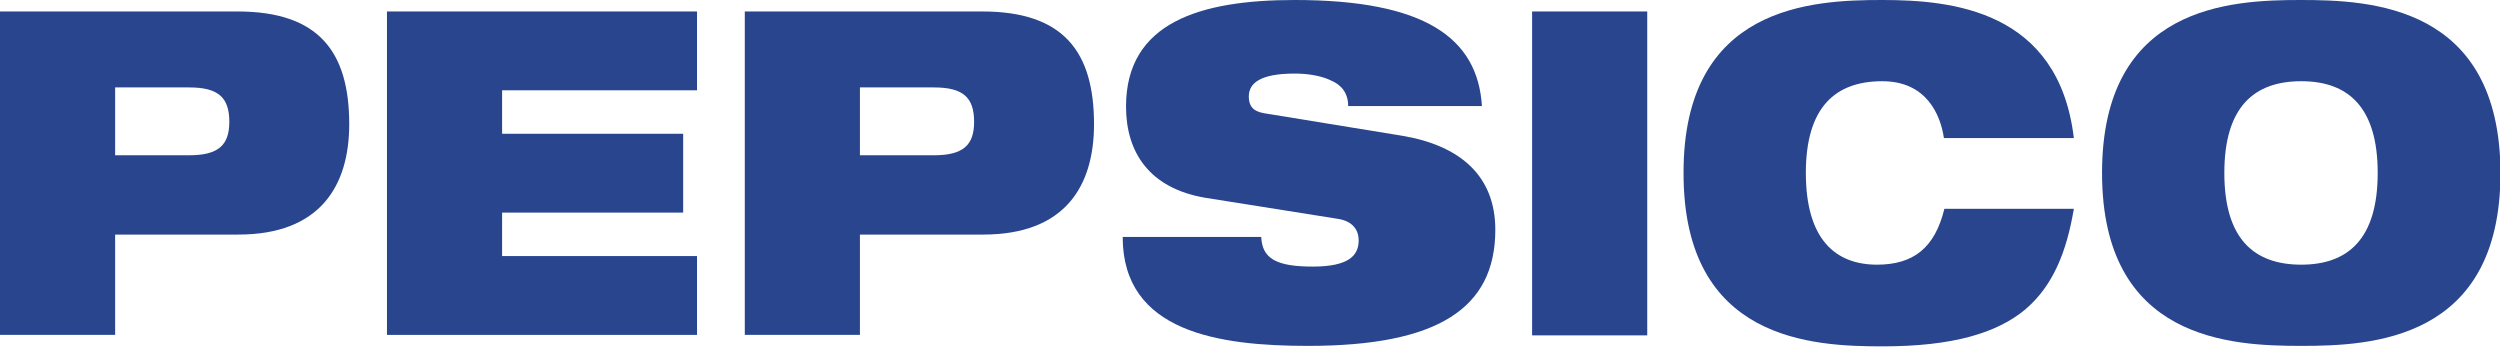
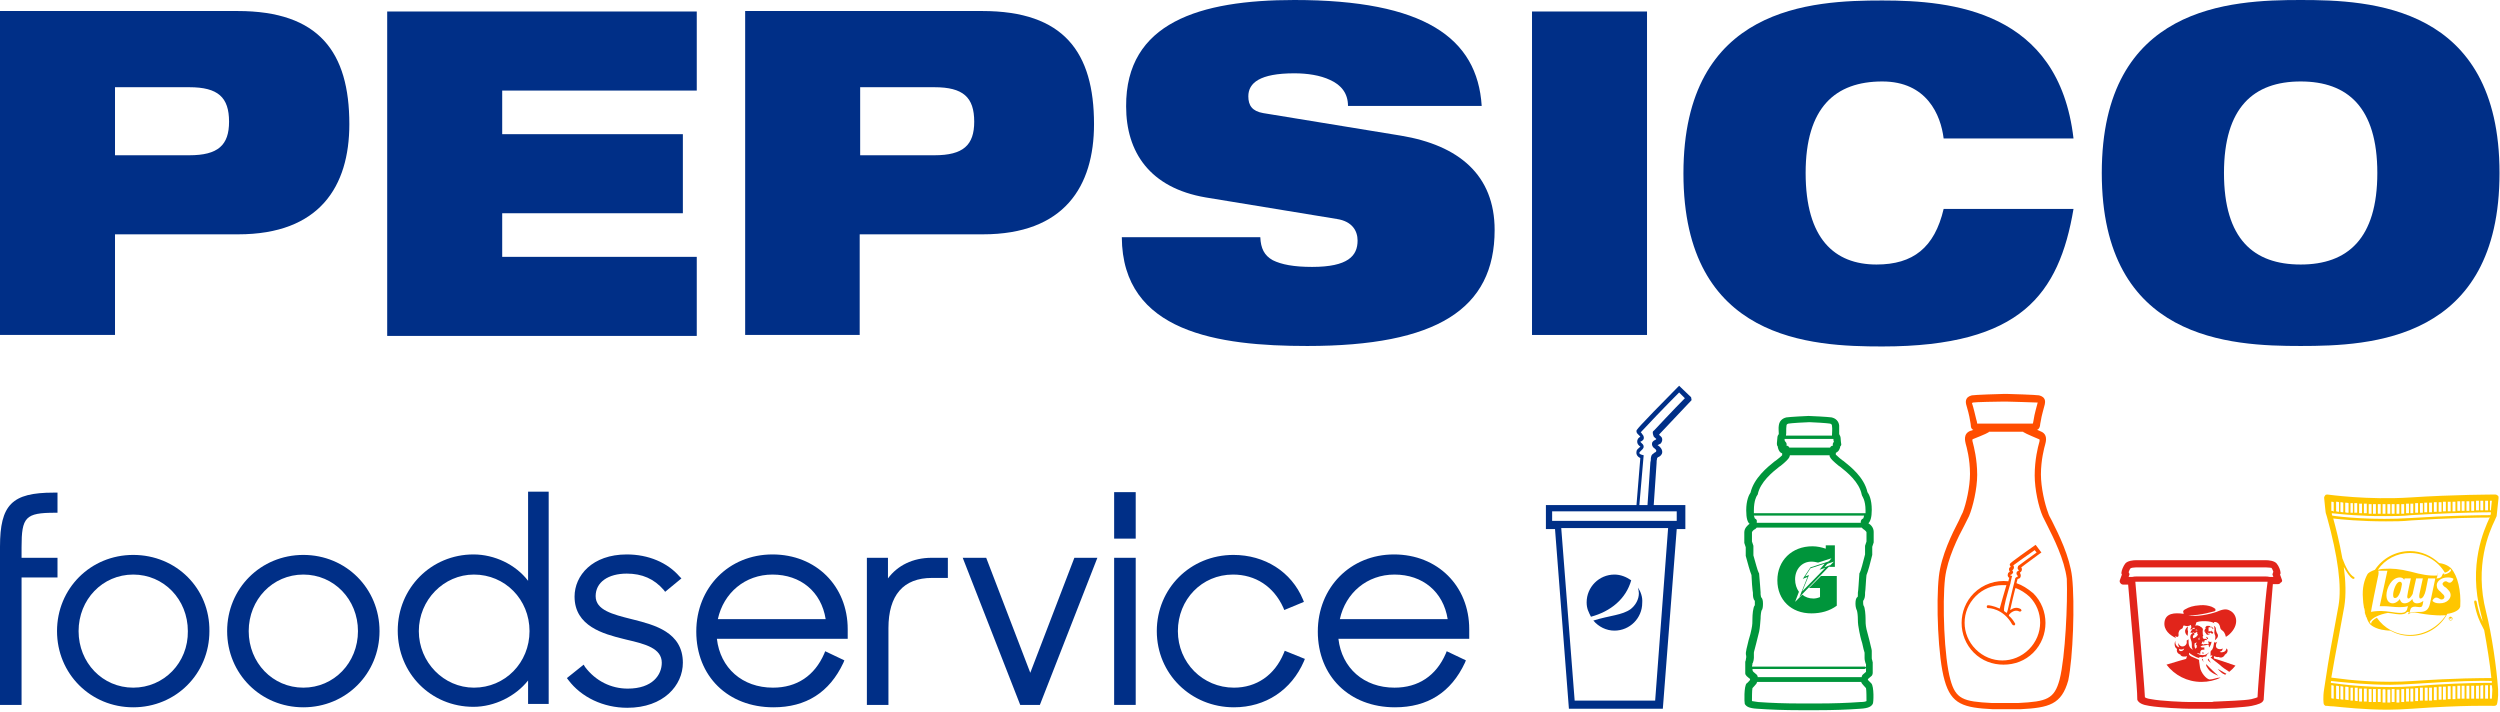
- <svg xmlns="http://www.w3.org/2000/svg" version="1.1" id="Layer_1" x="0px" y="0px" viewBox="0 0 523.3 72.5" style="enable-background:new 0 0 523.3 72.5;" xml:space="preserve">
+ <svg xmlns="http://www.w3.org/2000/svg" version="1.1" id="Layer_1" x="0px" y="0px" viewBox="0 0 521.7 148.4" style="enable-background:new 0 0 521.7 148.4;" xml:space="preserve">
  <style type="text/css">
- 	.st0{fill:#28458E;}
+ 	.st0{fill:#FFC600;}
+ 	.st1{fill:#FF4D00;}
+ 	.st2{fill:#002F87;}
+ 	.st3{fill:#E1251B;}
+ 	.st4{fill:#00953B;}
</style>
-   <path class="st0" d="M0,70.1h24.1V49.1h25.8C66.9,49.1,73.1,39,73.1,26c0-15.1-6.3-23.6-23.4-23.6H0V70.1 M24.1,18.3h15.5  c6.1,0,8.4,2.1,8.4,7.2c0,4.9-2.3,7-8.4,7H24.1V18.3" />
-   <polyline class="st0" points="81,2.4 145.9,2.4 145.9,18.9 105.1,18.9 105.1,28 143,28 143,44.5 105.1,44.5 105.1,53.6 145.9,53.6   145.9,70.1 81,70.1 81,2.4 " />
-   <path class="st0" d="M155.9,70.1H180V49.1h25.8C222.9,49.1,229,39,229,26c0-15.1-6.3-23.6-23.4-23.6h-49.7V70.1 M180,18.3h15.5  c6.1,0,8.4,2.1,8.4,7.2c0,4.9-2.3,7-8.4,7H180V18.3" />
-   <path class="st0" d="M252.3,41.4c-11.8-2-16.6-9.6-16.6-19.1C235.7,4.7,251.2,0,271,0c27.2,0,38.3,7.9,39.2,22.2h-28  c0-2.8-1.5-4.5-3.7-5.4c-2.1-1-4.9-1.4-7.5-1.4c-7.2,0-9.6,2-9.6,4.8c0,1.9,0.8,3.1,3.2,3.5l28.8,4.7c12.1,2,19.6,8.3,19.6,19.7  c0,16.5-12.1,24.3-39.2,24.3c-18.5,0-38.8-2.8-38.8-22.8h29c0.1,2.3,0.9,3.8,2.6,4.8c1.8,1,4.4,1.4,8.2,1.4c7.5,0,9.6-2.3,9.6-5.5  c0-2-1.1-4-4.4-4.5L252.3,41.4" />
-   <rect x="320.7" y="2.4" class="st0" width="24.1" height="67.8" />
-   <path class="st0" d="M434.1,43.7c-1.5,8.9-4.3,16.1-10.2,21.1c-5.9,4.9-15.1,7.7-29.8,7.7c-14.6,0-41.7-1.1-41.7-36.2  C352.3,1.1,379.4,0,394,0c14.5,0,36.9,2.1,40.1,28.9h-27.2c-0.7-4.8-3.6-11.9-12.9-11.9c-9.8,0-16,5.4-16,19.2  c0,13.8,6.1,19.2,14.9,19.2c7.6,0,12.1-3.5,14.1-11.7H434.1" />
-   <path class="st0" d="M440,36.2c0,35.1,27.1,36.2,41.7,36.2c14.6,0,41.7-1.1,41.7-36.2C523.3,1.1,496.2,0,481.6,0  C467,0,440,1.1,440,36.2 M465.6,36.2c0-13.8,6.2-19.2,16.1-19.2c9.8,0,16,5.4,16,19.2c0,13.8-6.2,19.2-16,19.2  C471.8,55.4,465.6,50,465.6,36.2" />
+   <g>
+     <g>
+       <path class="st0" d="M509,117.5c-1.6-1.5-3.7-2.5-6.1-2.5c-3,0-5.7,1.5-7.3,3.9c-0.8,0.3-1.4,0.6-1.6,1c-0.6,1.1-1.1,2.8-0.9,5    c0,0.6,0.1,1.2,0.2,1.8c0,0,0,0,0,0c0,0.1,0,0.2,0.1,0.3c0,0,0,0,0,0c0,0.2,0.1,0.4,0.1,0.6c0,0.1,0,0.1,0,0.2c0,0,0,0.1,0,0.1    c0,0.1,0,0.1,0.1,0.2c0,0,0,0.1,0,0.1c0,0.1,0,0.1,0.1,0.2c0,0,0,0,0,0.1c0,0.1,0,0.2,0.1,0.2c0,0,0,0,0,0    c0.2,0.5,0.3,0.9,0.6,1.3c0,0,0,0,0,0c0,0.1,0.7,1,2.6,1.4c0.6,0.1,1.2,0.2,1.8,0.2c1.3,0.7,2.7,1.1,4.2,1.1    c3.3,0,6.2-1.8,7.7-4.6c1.4-0.2,2.2-0.7,2.5-1.1c0.1-0.2,0.2-0.3,0.2-0.4c0.2-3.3-0.5-6.4-1.9-8    C511.5,118.6,510.7,117.7,509,117.5z M502.9,115.4c3.1,0,5.8,1.6,7.3,4.1c0.8-0.2,1-0.6,1.1-0.8c0.1,0.1,0.1,0.2,0.2,0.3    c-0.1,0.3-0.5,0.7-1.5,0.9c0,0,0,0,0,0l0.1-0.2h-1.4l0,0.1c0,0,0,0.2-0.1,0.3c-1.7,0.1-3.3-0.2-5.5-0.8c-2.4-0.6-4-0.7-5.5-0.6    c-0.5,0-1,0.1-1.4,0.2C497.7,116.7,500.2,115.4,502.9,115.4z M509.8,119.7c0,0-0.2,0.4-0.3,0.6c-0.3,0.4-0.8,0.4-1.1,0.4    c0.2-0.2,0.2-0.3,0.2-0.4c0-0.1,0.2-0.6,0.2-0.6H509.8z M504.4,125.9c-0.6,0-0.9-0.3-1-0.9c-0.3,0.4-0.9,0.9-1.6,0.9    c-0.6,0-0.9-0.4-1-0.9c-0.2,0.3-0.8,0.9-1.5,0.9c-0.7,0-1.3-0.5-1.3-1.7c0-1.5,1.1-3.7,2.8-3.7c0.4,0,0.8,0.2,0.9,0.5l0.1-0.3h1.3    c0,0-0.7,3.1-0.7,3.4c-0.1,0.4-0.1,0.8,0.2,0.8c0.3,0,0.7-0.6,0.9-1c0,0,0-0.1,0-0.1c0.1-0.4,0.7-3.1,0.7-3.1h1.4    c0,0-0.6,2.8-0.7,3.2c-0.1,0.5-0.1,1,0.2,1c0.5,0,0.9-0.8,1.1-1.7c0.1-0.4,0.5-2.5,0.5-2.5h1.5c0,0-1,4.7-1.1,5.2    c-0.3,1.5-1.1,1.8-2.1,1.8c-0.3,0-0.9,0-1.1,0c-0.5,0-0.8,0.1-1.1,0.2c0.1-0.3,0.1-0.4,0.2-0.7c0.1-0.4,0.4-0.6,1-0.6    c0.3,0,0.6,0.1,0.9,0.1c0.5,0,0.6-0.2,0.7-0.7c0-0.1,0.1-0.5,0.1-0.6C505.4,125.6,505,125.9,504.4,125.9z M496.2,120.5    c0.2-0.8,0.2-1.1,0.1-1.4l1.9,0l-1.6,7.4c0.2,0,0.8,0,1,0c0.9,0,1.9,0.2,3.1,0.2c1,0,1.4-0.1,1.8-0.2c-0.1,0.2-0.1,0.4-0.2,0.7    c-0.3,0.7-0.9,0.7-1.6,0.7c-0.8,0-2.6-0.4-3.8-0.4c-0.9,0-1.8,0.1-2.1,0.2C494.7,127.7,496,121.4,496.2,120.5z M502.9,132.5    c-2.9,0-5.4-1.4-6.9-3.6c-0.7,0.4-1.2,0.8-1.2,1.3c-0.1-0.1-0.2-0.3-0.3-0.4c0.5-0.9,2.1-1.6,3.8-1.9c0.3,0,0.5,0.1,0.8,0.1    c0.6,0.1,1.2,0.2,1.6,0.2c0.6,0,1.2,0,1.6-0.5c0.1,0,0.3,0,0.4,0c0,0,0,0,0,0l-0.2,0.5l0.4-0.2c0.3-0.2,0.6-0.2,1-0.2c0,0,0,0,0,0    c0.4,0.1,0.8,0.1,1.1,0.2c1.1,0.2,3.2,0.5,4.9,0.4c0.2,0,0.4,0,0.5,0C508.8,130.8,506,132.5,502.9,132.5z M511.2,121.6    c-0.4,0-0.5-0.3-0.8-0.3c-0.4,0-0.6,0.3-0.7,0.5c0,0.4,0.6,0.8,0.7,0.8c0.5,0.5,1,0.9,1,1.6c0,0.7-0.7,1.7-2.3,1.7    c-0.8,0-1.2-0.2-1.5-0.5c0.1-0.3,0.4-0.7,0.8-0.7c0.5,0,0.7,0.4,1.1,0.4c0.4,0,0.6-0.3,0.6-0.5c0-0.5-0.4-0.6-0.8-1.1    c-0.5-0.4-0.8-0.7-0.8-1.4c0-0.7,0.8-1.6,2.3-1.6c0.5,0,1,0.1,1.2,0.3C511.9,121.1,511.6,121.6,511.2,121.6z" />
+       <path class="st0" d="M500.8,121.4c-0.8,0-1.4,1.9-1.4,2.7c0,0.5,0.1,0.7,0.4,0.7c0.7,0,1.2-1.3,1.4-2.7    C501.3,121.9,501.2,121.4,500.8,121.4z" />
+       <g>
+         <path class="st0" d="M511.4,128.7c0.2,0,0.4,0.2,0.4,0.4c0,0.2-0.2,0.4-0.4,0.4s-0.4-0.2-0.4-0.4     C511,128.8,511.2,128.7,511.4,128.7z M511.4,129.4c0.2,0,0.3-0.1,0.3-0.3c0-0.2-0.1-0.3-0.3-0.3s-0.3,0.1-0.3,0.3     C511.1,129.3,511.2,129.4,511.4,129.4z M511.2,128.8h0.2c0.1,0,0.2,0,0.2,0.1c0,0.1-0.1,0.1-0.1,0.1l0.1,0.2h-0.1l-0.1-0.2h-0.1     v0.2h-0.1V128.8z M511.4,129.1C511.5,129.1,511.5,129,511.4,129.1c0.1-0.1,0-0.1,0-0.1h-0.1L511.4,129.1L511.4,129.1z" />
+       </g>
+     </g>
+     <path class="st0" d="M521.3,143.8c-0.3-4.3-1.3-11.4-2.5-16.1c-2.5-9.7,0.7-16.8,1.8-19.1c0.2-0.5,0.3-0.7,0.4-0.9   c0.1-0.8,0.4-3.8,0.4-3.8c0-0.2,0-0.4-0.2-0.5c-0.1-0.1-0.3-0.2-0.5-0.2c-0.1,0-8.5,0-17.6,0.6c-9,0.6-17.3-0.6-17.4-0.6   c-0.2,0-0.4,0-0.5,0.2c-0.1,0.1-0.2,0.3-0.2,0.5c0.1,1.3,0.3,2.7,0.3,2.9c0,0.1,0,0.2,0.3,1.1c2.3,8.3,3.1,14.5,2.4,18.5   c-0.3,1.7-0.7,3.8-1.1,6c-0.8,4.2-1.5,8.6-1.9,11.4c-0.3,1.8-0.1,3-0.1,3c0,0.2,0.2,0.4,0.4,0.5c0.1,0,0.2,0,0.3,0   c0.2,0,0.6,0.1,1.3,0.1c2.1,0.2,6.4,0.7,11.4,0.7c1.6,0,3.3-0.1,5-0.2c10.9-0.8,17.1-0.6,17.2-0.6c0.3,0,0.6-0.2,0.6-0.5   C521.1,146.8,521.4,145.7,521.3,143.8z M519.6,104.5c0.1,0,0.3,0,0.4,0c-0.1,0.6-0.1,1.3-0.2,2c-0.1,0-0.2,0-0.2,0V104.5z    M518.6,104.5c0.2,0,0.4,0,0.6,0v2c-0.2,0-0.4,0-0.6,0V104.5z M517.6,104.5c0.2,0,0.4,0,0.6,0v2c-0.2,0-0.4,0-0.6,0V104.5z    M516.7,104.5c0.2,0,0.4,0,0.6,0v2c-0.2,0-0.4,0-0.6,0V104.5z M515.7,104.6c0.2,0,0.4,0,0.6,0v2c-0.2,0-0.4,0-0.6,0V104.6z    M514.7,104.6c0.2,0,0.4,0,0.6,0v2c-0.2,0-0.4,0-0.6,0V104.6z M513.7,104.6c0.2,0,0.4,0,0.6,0v2c-0.2,0-0.4,0-0.6,0V104.6z    M512.8,104.6c0.2,0,0.4,0,0.6,0v2c-0.2,0-0.4,0-0.6,0V104.6z M511.8,104.7c0.2,0,0.4,0,0.6,0v2c-0.2,0-0.4,0-0.6,0V104.7z    M510.8,104.7c0.2,0,0.4,0,0.6,0v2c-0.2,0-0.4,0-0.6,0V104.7z M509.8,104.7c0.2,0,0.4,0,0.6,0v2c-0.2,0-0.4,0-0.6,0V104.7z    M508.9,104.8c0.2,0,0.4,0,0.6,0v2c-0.2,0-0.4,0-0.6,0V104.8z M507.9,104.8c0.2,0,0.4,0,0.6,0v2c-0.2,0-0.4,0-0.6,0V104.8z    M506.9,104.9c0.2,0,0.4,0,0.6,0v2c-0.2,0-0.4,0-0.6,0V104.9z M505.9,104.9c0.2,0,0.4,0,0.6,0v2c-0.2,0-0.4,0-0.6,0V104.9z    M505,105c0.2,0,0.4,0,0.6,0v2c-0.2,0-0.4,0-0.6,0V105z M504,105c0.2,0,0.4,0,0.6,0v2c-0.2,0-0.4,0-0.6,0V105z M503,105.1   c0,0,0.1,0,0.1,0c0.2,0,0.3,0,0.5,0v2c-0.2,0-0.4,0-0.5,0c0,0,0,0-0.1,0V105.1z M502.1,105.1c0.2,0,0.4,0,0.6,0v2   c-0.2,0-0.4,0-0.6,0V105.1z M501.1,105.2c0.2,0,0.4,0,0.6,0v2c-0.2,0-0.4,0-0.6,0V105.2z M500.1,105.2c0.2,0,0.4,0,0.6,0v2   c-0.2,0-0.4,0-0.6,0V105.2z M499.1,105.2c0.2,0,0.4,0,0.6,0v2c-0.2,0-0.4,0-0.6,0V105.2z M498.2,105.2c0.2,0,0.4,0,0.6,0v2   c-0.2,0-0.4,0-0.6,0V105.2z M497.2,105.2c0.2,0,0.4,0,0.6,0v2c-0.2,0-0.4,0-0.6,0V105.2z M496.2,105.2c0.2,0,0.4,0,0.6,0v2   c-0.2,0-0.4,0-0.6,0V105.2z M495.2,105.2c0.2,0,0.4,0,0.6,0v2c-0.2,0-0.4,0-0.6,0V105.2z M494.3,105.2c0.2,0,0.4,0,0.6,0v2   c-0.2,0-0.4,0-0.6,0V105.2z M493.3,105.1c0.2,0,0.4,0,0.6,0v2c-0.2,0-0.4,0-0.6,0V105.1z M492.3,105.1c0.2,0,0.4,0,0.6,0v2   c-0.2,0-0.4,0-0.6,0V105.1z M491.3,105c0.2,0,0.4,0,0.6,0v2c-0.2,0-0.4,0-0.6,0V105z M490.5,105c0.2,0,0.3,0,0.5,0v2   c-0.2,0-0.3,0-0.5,0V105z M489.4,104.9c0.2,0,0.5,0,0.7,0.1v2c-0.3,0-0.5,0-0.7-0.1V104.9z M488.4,104.8c0.2,0,0.4,0,0.6,0.1v2   c-0.2,0-0.4,0-0.6-0.1V104.8z M487.5,104.7c0.2,0,0.4,0,0.6,0.1v2c-0.2,0-0.4,0-0.6-0.1V104.7z M486.5,106.6v-1.9   c0.2,0,0.3,0,0.5,0.1v2C486.9,106.6,486.7,106.6,486.5,106.6C486.5,106.6,486.5,106.6,486.5,106.6z M486.7,107.6   c-0.1-0.2-0.1-0.4-0.1-0.5c1.2,0.1,3.5,0.4,6.6,0.5c0,0,0,0,0,0c0,0,0,0,0,0c1.4,0.1,3,0.1,4.7,0.1c1.7,0,3.5,0,5.3-0.2   c1.2-0.1,2.4-0.1,3.6-0.2c0,0,0,0,0,0c0,0,0,0,0,0c6.1-0.3,11.2-0.4,13-0.4c0,0.2,0,0.4-0.1,0.6c-2.2,0-9.1,0.1-16.6,0.6   C495.4,108.6,488.6,107.9,486.7,107.6C486.7,107.6,486.7,107.6,486.7,107.6z M488.1,132.6c0.4-2.2,0.8-4.3,1.1-6   c0.4-2.4,0.3-5.4-0.1-8.3c0.6,1.1,1.2,2.1,1.9,2.5c0,0,0.1,0,0.1,0c0.1,0,0.2,0,0.2-0.1c0.1-0.1,0-0.3-0.1-0.3   c-0.9-0.5-1.7-2-2.4-3.9c-0.6-3.4-1.4-6.5-1.9-8.3c1.6,0.2,5.8,0.6,11,0.6c1.7,0,3.4,0,5.3-0.2c7.3-0.5,14-0.6,16.4-0.6   c0,0.1,0,0.1-0.1,0.1c-1.1,2.4-4.5,9.8-1.8,19.9c0.1,0.5,0.3,1.1,0.4,1.7c-0.5-1-0.9-2.2-1.3-4.2c0-0.1-0.2-0.2-0.3-0.2   c-0.1,0-0.2,0.2-0.2,0.3c0.5,2.8,1.2,4.2,1.8,5.3c0.1,0.2,0.2,0.4,0.3,0.6c0.6,3.3,1.2,7,1.5,10c-1.9,0-7.4,0-16.2,0.6   c-7,0.5-13.6-0.2-16.4-0.6c-0.3,0-0.6-0.1-0.8-0.1C486.9,139,487.5,135.8,488.1,132.6z M487.1,145.8c-0.2,0-0.4,0-0.6-0.1   c0,0,0,0,0,0v-2.7c0.2,0,0.3,0,0.5,0.1V145.8z M488.1,145.9c-0.2,0-0.4,0-0.6-0.1c0,0,0,0,0,0v-2.7c0.2,0,0.4,0,0.6,0.1V145.9z    M489,146c-0.2,0-0.4,0-0.6-0.1v-2.7c0.2,0,0.4,0,0.6,0.1V146z M490.1,146.1c-0.3,0-0.5-0.1-0.7-0.1v-2.7c0.2,0,0.5,0,0.7,0.1   V146.1z M491,146.2c-0.2,0-0.3,0-0.5,0v-2.7c0.2,0,0.3,0,0.5,0V146.2z M492,146.3c-0.2,0-0.4,0-0.6-0.1v-2.7c0.2,0,0.4,0,0.6,0   V146.3z M492.9,146.4c-0.2,0-0.4,0-0.6,0v-2.7c0.2,0,0.4,0,0.6,0V146.4z M493.9,146.4c-0.2,0-0.4,0-0.6,0v-2.7c0.2,0,0.4,0,0.6,0   V146.4z M494.9,146.5c-0.2,0-0.4,0-0.6,0v-2.7c0.2,0,0.4,0,0.6,0V146.5z M495.8,146.5c-0.2,0-0.4,0-0.6,0v-2.7c0.2,0,0.4,0,0.6,0   V146.5z M496.8,146.5c-0.2,0-0.4,0-0.6,0v-2.7c0.2,0,0.4,0,0.6,0V146.5z M497.8,143.9v2.7c-0.2,0-0.4,0-0.6,0v-2.7   C497.4,143.8,497.6,143.8,497.8,143.9L497.8,143.9z M498.8,146.6c-0.2,0-0.4,0-0.6,0v-2.7v0c0.2,0,0.3,0,0.5,0c0,0,0.1,0,0.1,0   V146.6z M499.7,146.5c-0.2,0-0.4,0-0.6,0v-2.7c0.2,0,0.4,0,0.6,0V146.5z M500.7,143.9v2.7c-0.2,0-0.4,0-0.6,0v-2.7   c0.2,0,0.4,0,0.6,0V143.9z M501.1,143.9v-0.1c0.2,0,0.4,0,0.6,0v0v2.7c-0.2,0-0.4,0-0.6,0V143.9z M502.7,146.4c-0.2,0-0.4,0-0.6,0   v-2.7v0c0.2,0,0.4,0,0.6,0V146.4z M503.6,146.4c-0.1,0-0.2,0-0.3,0c-0.1,0-0.2,0-0.3,0v-2.7c0.2,0,0.4,0,0.6,0V146.4z M487.2,142.6   c-0.3,0-0.6-0.1-0.8-0.1c0-0.1,0-0.3,0.1-0.4c0.2,0,0.5,0.1,0.8,0.1c2.1,0.2,6.5,0.7,11.5,0.7c1.6,0,3.3-0.1,5-0.2   c8.8-0.6,14.3-0.7,16.2-0.6c0,0.1,0,0.3,0,0.4c-1.6,0-5.7,0-12.2,0.4c0,0,0,0,0,0c0,0,0,0,0,0c-1.3,0.1-2.6,0.2-4,0.3   C496.7,143.7,490,143,487.2,142.6z M504.6,146.3c-0.2,0-0.4,0-0.6,0v-2.7c0.2,0,0.4,0,0.6,0V146.3z M505.6,146.2   c-0.2,0-0.4,0-0.6,0v-2.7c0.2,0,0.4,0,0.6,0V146.2z M506.6,146.2c-0.2,0-0.4,0-0.6,0v-2.7c0.2,0,0.4,0,0.6,0V146.2z M506.9,143.5   c0.2,0,0.4,0,0.6,0v2.7v0c-0.2,0-0.4,0-0.6,0V143.5z M508.5,146.1c-0.2,0-0.4,0-0.6,0v0v-2.7c0.2,0,0.4,0,0.6,0V146.1z M509.5,146   c-0.2,0-0.4,0-0.6,0v-2.7c0.2,0,0.4,0,0.6,0V146z M510.4,146c-0.2,0-0.4,0-0.6,0v-2.7c0.2,0,0.4,0,0.6,0V146z M511.4,145.9   c-0.2,0-0.4,0-0.6,0v-2.7c0.2,0,0.4,0,0.6,0V145.9z M512.4,145.9c-0.2,0-0.4,0-0.6,0v-2.7c0.2,0,0.4,0,0.6,0V145.9z M513.4,145.8   c-0.2,0-0.4,0-0.6,0v-2.7c0.2,0,0.4,0,0.6,0V145.8z M514.3,145.8c-0.2,0-0.4,0-0.6,0v-2.7c0.2,0,0.4,0,0.6,0V145.8z M515.3,143.1   v2.7c-0.2,0-0.4,0-0.6,0v-2.7C514.9,143.1,515.1,143.1,515.3,143.1C515.3,143.1,515.3,143.1,515.3,143.1z M515.7,143.1   c0.2,0,0.4,0,0.6,0v0v2.7c-0.2,0-0.4,0-0.6,0L515.7,143.1C515.7,143.1,515.7,143.1,515.7,143.1z M516.7,143.1L516.7,143.1   c0.2,0,0.4,0,0.6,0v0v2.7c-0.2,0-0.4,0-0.6,0V143.1z M517.6,143.1L517.6,143.1c0.2-0.1,0.4-0.1,0.6-0.1v0.1v2.7c-0.2,0-0.4,0-0.6,0   V143.1z M518.6,145.8v-2.7V143c0.2,0,0.4,0,0.6,0v0.1v2.7C519,145.8,518.8,145.8,518.6,145.8z M520,145.8c-0.1,0-0.2,0-0.4,0v-2.7   V143c0.2,0,0.3,0,0.4,0c0,0.3,0.1,0.6,0.1,0.9C520.1,144.7,520,145.3,520,145.8z" />
+   </g>
+   <g>
+     <path class="st1" d="M432.4,120.4c-0.5-4.3-2.8-8.9-4.2-11.7c-0.4-0.7-0.7-1.3-0.8-1.7c-0.7-1.8-1.5-5.3-1.5-8c0-3,0.7-5.6,0.9-6.3   c0.4-1.4,0.1-2.3-1-2.7c-0.2-0.1-0.4-0.2-0.7-0.3c0.3-0.1,0.5-0.4,0.6-0.8c0-0.2,0.1-0.7,0.2-1.2c0.1-0.8,0.6-2.5,0.8-3.3   c0.1-0.5,0.1-0.9-0.1-1.2c-0.3-0.5-0.8-0.6-1.1-0.7c-0.5-0.1-6-0.3-6.8-0.3h-0.4c-0.8,0-6.4,0.2-6.8,0.3c-0.3,0.1-0.8,0.2-1.1,0.7   c-0.2,0.3-0.2,0.8-0.1,1.2c0.2,0.6,0.7,2.5,0.8,3.3c0.1,0.6,0.2,1,0.2,1.4c0.1,0.3,0.2,0.5,0.5,0.6c-0.2,0.1-0.5,0.2-0.6,0.2   c-1.6,0.6-1.1,2.2-1,2.7c0.2,0.7,0.9,3.2,0.9,6.3c0,2.7-0.8,6.2-1.5,8c-0.2,0.4-0.5,1-0.8,1.7c-1.4,2.7-3.7,7.3-4.2,11.7   c-0.6,5.4-0.2,16.9,1.2,21.7c1.4,5,4,5.7,10.1,6h3.7l2,0c6-0.3,8.6-1,10-6C432.6,137.3,433,125.8,432.4,120.4z M411.5,84.1   c0,0,0.1,0,0.2-0.1c0.4-0.1,5.3-0.2,6.5-0.2h0.4c1.2,0,6.1,0.2,6.5,0.2c0.1,0,0.2,0,0.1,0.1c-0.1,0.4-0.7,2.5-0.8,3.4   c-0.1,0.4-0.1,0.7-0.2,0.9c-0.1,0-0.3,0-0.5,0h-0.6c-0.2,0-0.4,0-0.7,0c0,0,0,0,0,0h-8c0,0,0,0,0,0c0,0,0,0,0,0c-0.2,0-0.4,0-0.6,0   H413c-0.2,0-0.3,0-0.4,0c0-0.2-0.1-0.6-0.2-0.9C412.2,86.7,411.8,84.9,411.5,84.1z M429.8,141.8c-1.1,4.1-2.7,4.6-8.6,4.9l-5.6,0   c-5.9-0.3-7.5-0.8-8.6-4.9c-1.3-4.6-1.7-16-1.1-21.2c0.5-4.1,2.7-8.5,4.1-11.1c0.4-0.8,0.7-1.4,0.9-1.8c0.8-1.9,1.7-5.7,1.7-8.6   c0-3.3-0.7-5.9-0.9-6.7c-0.2-0.6-0.1-0.8,0.1-0.8c0,0,2.8-1.1,3.2-1.4c0,0,0-0.1,0.1-0.1h7.1c0,0,0,0.1,0.1,0.1   c0.4,0.3,3.1,1.4,3.3,1.5c0,0,0.1,0.2-0.1,0.8c-0.2,0.7-0.9,3.4-0.9,6.7c0,2.9,0.8,6.6,1.7,8.6c0.2,0.4,0.5,1,0.9,1.8   c1.3,2.6,3.6,7.1,4.1,11.2C431.5,125.7,431,137.1,429.8,141.8z" />
+     <path class="st1" d="M420.8,121.7l0.1-0.4c0-0.1,0.1-0.2,0.1-0.4l0.1-0.1c0.1,0,0.4-0.1,0.5-0.3c0.1-0.2,0.2-0.5-0.1-1   c0,0,0.1,0,0.1-0.1c0.3-0.1,0.4-0.6,0.3-0.8c0-0.1-0.1-0.1-0.1-0.2c0.2-0.2,1.1-0.8,3.9-2.9l0.3-0.2l-1.2-1.6l-0.3,0.2   c-5.1,3.6-5.1,3.7-5.1,3.9c0,0.1,0,0.2,0.1,0.3c0,0.1,0.1,0.1,0.1,0.2c0,0,0,0,0,0c-0.1,0-0.1,0.1-0.2,0.1   c-0.2,0.2-0.2,0.4-0.1,0.7c0,0.1,0.1,0.1,0.1,0.2c-0.1,0.1-0.4,0.2-0.4,0.5c-0.1,0.3,0,0.6,0.3,0.8c-0.1,0.2-0.1,0.4-0.2,0.7   c-2.6-0.3-5.3,0.6-7.2,2.5c-3.4,3.4-3.4,9,0,12.4c1.7,1.7,3.9,2.5,6.2,2.5s4.5-0.8,6.2-2.5c3.4-3.4,3.4-9,0-12.4   C423.1,122.8,422,122.1,420.8,121.7z M419.4,122.2c0.1-0.3,0.2-0.6,0.2-0.8c0.1-0.5,0.2-0.9,0.2-0.9l0.1-0.3l-0.3-0.1   c-0.1,0-0.1-0.1-0.1-0.1s0.1-0.1,0.2-0.1c0.1,0,0.3-0.2,0.4-0.4c0-0.2-0.1-0.4-0.2-0.5c0.1,0,0.2-0.1,0.3-0.3   c0.1-0.2,0.1-0.4,0-0.6c0,0,0-0.1-0.1-0.1c0.7-0.5,2.9-2.1,4.5-3.2l0.4,0.5c-0.9,0.6-3.7,2.7-3.7,2.7c-0.2,0.1-0.2,0.2-0.2,0.3   c-0.1,0.2-0.1,0.4,0.1,0.6c0,0.1,0.1,0.1,0.1,0.2c-0.1,0-0.3,0.1-0.4,0.2c-0.1,0.1-0.1,0.4-0.1,0.5c0.1,0.1,0.1,0.2,0.2,0.3   c0.1,0.1,0.1,0.2,0.1,0.2c0,0-0.1,0-0.2,0.1c-0.3,0.1-0.4,0.3-0.4,0.5c0,0.1-0.1,0.2-0.1,0.4l-0.1,0.4l-0.2,0.8l-0.1,0.4   c-0.2,0.8-0.7,2.9-1,4.3l-0.2,0.7c-0.2-0.1-0.4-0.2-0.6-0.4C418.1,126.5,418.9,124,419.4,122.2z M423.4,135.5   c-3.1,3.1-8,3.1-11.1,0c-3.1-3.1-3.1-8,0-11.1c1.5-1.5,3.5-2.3,5.6-2.3c0.3,0,0.5,0,0.8,0c-0.5,1.7-1.2,4.1-1.4,4.9   c-1.3-0.6-2.3-0.7-2.4-0.7c-0.2,0-0.3,0.1-0.3,0.3c0,0.2,0.1,0.3,0.3,0.3c0.1,0,3.1,0,5,3.4c0.1,0.1,0.2,0.2,0.3,0.2   c0.1,0,0.1,0,0.2,0c0.1-0.1,0.2-0.3,0.1-0.4c-0.4-0.7-0.8-1.2-1.3-1.6l0.1-0.3c0.3-0.3,1.1-1.1,2.1-0.6c0.1,0.1,0.3,0,0.4-0.1   c0.1-0.1,0-0.3-0.1-0.4c-0.9-0.5-1.6-0.2-2.2,0.2l0-0.1c0.3-1.3,0.8-3.5,1-4.2l0.1-0.3c1.1,0.4,2,1,2.9,1.8   C426.5,127.5,426.5,132.4,423.4,135.5z" />
+   </g>
+   <path class="st2" d="M352.9,82.9l-2.5-2.4l-0.3,0.3c-8.7,8.8-8.7,9-8.6,9.2c0,0.2,0.1,0.4,0.2,0.5c0.1,0.1,0.2,0.2,0.3,0.3  c0.1,0.1,0.1,0.1,0.2,0.2c0.1,0.1,0.1,0.1,0.1,0.1c0,0-0.1,0.1-0.1,0.1c-0.1,0.1-0.3,0.2-0.4,0.4c-0.2,0.3-0.2,0.8,0,1.1  c0.1,0.1,0.2,0.3,0.4,0.4c0.1,0,0.1,0,0.1,0.1c0,0-0.1,0-0.1,0.1l-0.1,0.1c-0.2,0.2-0.6,0.4-0.6,0.9c-0.1,0.5,0.2,1,0.8,1.3  l-0.8,9.8h-18.9v5h1.9l2.9,37.5h19.6l2.9-37.5h1.8v-5h-6.6l0.6-8.8c0-0.3,0-0.6,0.1-0.9c0-0.1,0-0.1,0-0.1c0,0,0,0,0.1-0.1l0.1-0.1  c0.3-0.1,0.6-0.3,0.8-0.7c0.2-0.5,0-1.1-0.6-1.6c-0.1-0.1-0.2-0.1-0.3-0.2c0,0,0.1-0.1,0.2-0.1c0.1-0.1,0.2-0.1,0.4-0.2  c0.4-0.4,0.5-1,0.2-1.4c-0.1-0.1-0.2-0.2-0.3-0.3c-0.1,0-0.1-0.1-0.1-0.1c0,0,0-0.1-0.1-0.1c0.4-0.4,3.9-4.1,6.8-7.2L352.9,82.9z   M345.4,146.2h-16.8l-2.8-36h22.3L345.4,146.2z M349.9,106.7v2h-26v-2H349.9z M345.2,89.8c-0.1,0.1-0.3,0.2-0.3,0.4  c0,0.4,0.1,0.6,0.2,0.9c0.1,0.1,0.2,0.2,0.3,0.3c0.1,0.1,0.1,0.1,0.2,0.1c0,0.1,0,0.1,0,0.2c-0.1,0-0.1,0.1-0.2,0.1  c-0.2,0.1-0.4,0.2-0.6,0.5c-0.1,0.3-0.1,0.6,0.1,0.9c0.1,0.2,0.3,0.3,0.4,0.4c0.3,0.2,0.4,0.5,0.3,0.6c0,0.1-0.2,0.2-0.4,0.3  l-0.1,0.1c-0.5,0.3-0.5,0.5-0.6,1c0,0.3,0,0.6-0.1,0.9l-0.6,8.9h-1.7l0.9-10.4l-0.4-0.1c-0.3-0.1-0.5-0.2-0.5-0.4  c0-0.1,0.1-0.2,0.3-0.4l0.1-0.1c0.1-0.1,0.5-0.4,0.5-0.8c0-0.4-0.3-0.6-0.5-0.8c-0.1-0.1-0.1-0.1-0.2-0.2c0,0,0.1-0.1,0.2-0.1  c0.1-0.1,0.4-0.2,0.5-0.5c0.1-0.3,0-0.7-0.3-1c-0.1-0.1-0.1-0.2-0.2-0.3c0,0-0.1,0-0.1-0.1c0.9-1,5.1-5.4,8-8.3l1.2,1.2  C349.3,85.4,345.3,89.7,345.2,89.8z" />
+   <g>
+     <path class="st2" d="M341.8,122.6c0.1,0.4,0.2,0.8,0.2,1.2c0,1.3-0.7,2.5-1.7,3.3c-1.8,1.3-4.3,1.3-7.8,2.4   c1.1,1.3,2.7,2.1,4.4,2.1c3.2,0,5.8-2.6,5.8-5.8C342.8,124.6,342.4,123.5,341.8,122.6" />
+     <path class="st2" d="M340.4,121.1c-1-0.7-2.2-1.2-3.5-1.2c-3.2,0-5.8,2.6-5.8,5.8c0,1.3,0.4,2,0.9,3   C336.1,127.6,339.3,125,340.4,121.1" />
+   </g>
+   <g>
+     <path class="st3" d="M476.2,121l-0.4-1.1l0.1-0.2c0-0.1,0-0.2,0-0.2c0-0.4-0.3-1.3-0.8-1.9c-0.5-0.6-1.7-0.7-2.3-0.7h-27   c-0.6,0-1.8,0.1-2.3,0.7c-0.4,0.5-0.8,1.5-0.8,1.9c0,0.1,0,0.2,0,0.2l0.1,0.2l-0.4,1.1c-0.1,0.2-0.1,0.5,0.1,0.7   c0.1,0.2,0.4,0.3,0.6,0.3h1c0.6,6.8,2,22.6,1.9,23.7h0c0,0.2,0,0.4,0.1,0.5c0.3,0.5,1,0.9,2.4,1.1c2.3,0.4,7.2,0.6,8.4,0.6h4.6h0   c0,0,0,0,0,0c0,0,0.1,0,0.2,0c0.2,0,0.4,0,0.7,0c1.9-0.1,6-0.3,7.5-0.6c1.4-0.3,2.2-0.6,2.4-1.1c0.1-0.1,0.1-0.3,0.1-0.5h0   c0-1.1,1.3-16.9,1.9-23.8h1c0.3,0,0.5-0.1,0.6-0.3C476.2,121.5,476.3,121.2,476.2,121z M444.2,119.4c0.1-0.2,0.2-0.6,0.4-0.8   c0.1-0.1,0.7-0.2,1.2-0.2h27c0.5,0,1.1,0.1,1.2,0.1c0.2,0.2,0.3,0.6,0.4,0.8l-0.1,0.3c-0.1,0.2-0.1,0.4,0,0.5l0.1,0.3h-0.6   c0,0-0.1,0-0.1,0c-0.4-0.1-0.8-0.1-0.9-0.1h-27c-0.2,0-0.5,0-0.9,0.1c0,0-0.1,0-0.1,0h-0.6l0.1-0.3c0.1-0.2,0.1-0.3,0-0.5   L444.2,119.4z M471.1,145.5c-0.2,0.1-0.5,0.2-1.3,0.4c-1.4,0.3-5.6,0.4-7.3,0.5c-0.4,0-0.6,0-0.9,0.1h0c0,0,0,0,0,0H457   c-1.3,0-6.1-0.2-8.1-0.6c-0.8-0.1-1.2-0.3-1.3-0.4c-0.1-2.7-1.8-21.9-2-24.1c0.1,0,0.2,0,0.3,0h27c0.1,0,0.2,0,0.3,0   C472.8,123.7,471.2,142.8,471.1,145.5z" />
+     <g>
+       <path class="st3" d="M461.1,130.9c0.2,0,0.4,0,0.4,0l0.3,0.4l0.1-0.1l-0.3-0.4l-0.3,0c0,0-0.2-0.2-0.3-0.2c-0.1,0-0.5,0-0.5,0    l-0.3,0.3l0.1,0.2c-0.3,0.3-0.3,0.7-0.3,0.7l0.2,0l0,0.3h0.1c0,0,0.1,0.2,0.2,0.3c0.1,0.1,0.5,0.1,0.8,0c0,0-0.2,0-0.3,0    c-0.1,0-0.2-0.1-0.2-0.1l-0.1-0.2c0,0-0.1,0-0.1,0c0,0,0.1-0.1,0.2-0.1c0,0.1,0,0.1,0.1,0.2l0.2,0l0-0.1l0.1,0c0,0,0-0.1,0-0.1    c0,0,0.1,0,0.2,0.1c0,0,0.1,0,0.1,0l0,0.2c0,0,0.1-0.1,0.3-0.1c0-0.1,0.1-0.4,0-0.3c-0.1,0.1-0.1-0.1-0.2-0.2    c-0.1-0.1-0.2-0.1-0.2-0.1c0.1,0.1,0.1,0.2,0.1,0.2c-0.2-0.1-0.5-0.1-0.7,0c0,0,0.1-0.1,0.2-0.2c-0.1,0-0.2,0-0.2,0l0.1-0.3    C460.8,130.9,460.9,130.9,461.1,130.9z" />
+       <path class="st3" d="M460.7,138.9c-0.3-0.3-0.3-0.3-0.3-0.3s-0.2,0.2,0.4,1c0.6,0.9,2.1,1.4,2.1,1.4S461.5,139.8,460.7,138.9z" />
+       <path class="st3" d="M464.6,140.6c-0.1,0.1-0.2,0.2-0.3,0.2c-0.1-0.1-0.3-0.2-0.4-0.2c-0.5-0.3-1.1-1-1.1-1    C463.1,139.7,463.8,140.2,464.6,140.6z" />
+       <path class="st3" d="M456,131.8c0,0.5,0.5,0.9,0.5,0.9s0.1-0.6,0.1-1c-0.2-0.3,0-1,0-1C456.2,131,455.9,131.5,456,131.8z" />
+       <path class="st3" d="M462.8,132.4c-0.3-0.5-0.4-0.9-0.4-1.2c0-0.4-0.4-0.6-0.4-0.6s0.2,0.5,0.1,1.1c-0.1,0.6,0.2,0.8,0.2,1.1    c0,0.2,0,0.5-0.1,0.8C462.5,133.4,463,132.9,462.8,132.4z" />
+       <path class="st3" d="M460.8,137.6l-0.1,0.1c0,0,0.4,0.5,0.7,0.6c-0.4-0.4-0.5-0.9-0.5-0.9L460.8,137.6z" />
+       <path class="st3" d="M466.5,138.9c-0.4,0.5-0.8,0.9-1.3,1.3c-0.8-0.5-1.5-1-1.9-1.4c-0.8-0.6-2-1.6-2-1.6s0.2-0.1,0.3-0.2    c0.1-0.1,0-0.4,0-0.3c-0.1,0.1-0.3,0.2-0.3,0.2l0-0.9l0.1-0.2c0.5-0.4,0.5-1,0.6-1.5c0-0.1,0.1-0.3,0.1-0.4c0,0.1,0.1,0.2,0.1,0.2    c0.2,0,0.4-0.1,0.5-0.2c-0.2,0.3-0.4,0.8-0.2,1.2c0.2,0.4,1,0.5,1.3,0.2c0.1,0.6-0.6,0.7-0.6,0.7s0.2,0.2,0.6,0.1    c0.7-0.1,0.8-0.6,0.8-0.8c0,0,0.1,0.1,0.2,0.2c0.2,0.5-0.2,1-0.5,1.1c-0.2,0.5-0.8,0.8-1.3,0.5c-0.5,0.1-1-0.2-1-0.2l0,0.5    C462.4,137.5,464.8,138.3,466.5,138.9z" />
+       <polygon class="st3" points="459.5,137.5 459.8,138.2 459.7,137.5   " />
+       <path class="st3" d="M459.6,136.4c0,0,0.3,0,0.3-0.1c0-0.1-0.3-0.2-0.3-0.2L459.6,136.4z" />
+       <path class="st3" d="M460.8,133.3c0,0-0.1-0.4-0.4-0.4l0,0.1c0.1,0.1,0.2,0.3,0.1,0.4L460.8,133.3z" />
+       <path class="st3" d="M465.3,127.4c-0.9-0.5-1.8-0.1-2.8,0.3c-1.4,0.5-4.3,1.1-5.8,0.7c2.4,0.1,5.6-0.9,5.6-0.9s0-0.1,0-0.2    c0-0.1,0.1-0.2-0.1-0.3c-0.1-0.1-0.3-0.2-0.7-0.4c-0.6-0.2-1.4-0.4-2.4-0.3c-1.5,0.1-2.3,0.4-3,0.8c-0.2,0.1-0.6,0.3-0.5,0.6    c0,0.1,0.1,0.3,0.1,0.4c-2-0.3-3.7-0.1-4,1.6c-0.3,1.8,1.2,2.9,2.3,3.4c0,0,0.1,0,0.1,0.1l-0.2-0.5c0.1,0.1,0.6,0.4,0.7,0    c0.1-0.2-0.1-0.5,0.1-0.9c0.2-0.6,0.7-0.5,0.8-0.8c0-0.2,0.1-0.3,0.2-0.5c0.1,0,0.7,0.4,1.5-0.1l0.1,0.5c0,0-0.1,0.2-0.2,0.4    c0,0,0,0.1,0.1,0.1c0,0,0.2-0.1,0.3-0.2c-0.1,0.3-0.1,0.4-0.3,0.5c0,0.2-0.1,0.4-0.1,0.4c0,0,0.3-0.2,0.5,0    c-0.1,0.1-0.4,0.2-0.5,0.6c-0.1,0.4,0.1,0.8,0.2,1.1c0.1,0.2,0.1,1,0.1,1.3c0.1,0.2,0.1,0.5,0.4,0.6c-0.1-0.1-0.7-0.3-0.9-0.8    c-0.2-0.3-0.2-1-0.2-1.4c0,0,0,0,0,0v-0.1c0,0,0,0,0,0v0c0,0,0,0,0,0l-0.4,0.3c0,0,0.2,0.6-0.3,1c-0.5,0.4-1.2,0.2-1.4-0.5    c-0.1,0.2,0,0.7,0.2,0.9c-0.6-0.1-1-0.8-0.8-1.4c0,0.1-0.1,0.1-0.1,0.2c-0.2,0.4-0.1,1.3,0.4,1.5c-0.2,0.8,0.4,1.1,0.7,1.2    c0.1,0.5,1.1,0.5,1.4,0.3l-0.2,0.6c0,0-2.2,0.6-4.1,1.2c1.7,2.2,4.3,3.6,7.3,3.6c1.4,0,2.8-0.3,4-0.9c-0.1,0-0.1,0-0.2,0    c-0.6,0-1.4,0.4-2.1,0.4c-0.7-0.1-1.8-1.4-2-2.5c-0.2-1.1-0.2-1.6-0.2-1.6s-0.9-0.4-1.6-0.7c-0.4-0.2-0.5-0.4-0.5-0.5    c0-0.1,0-0.3,0-0.3s0.2,0.2,0.7,0.5c0.4,0.2,0.8,0.5,1.4,0.6c0-0.1,0.1-0.2,0.2-0.2c0.1,0,0.6,0.1,0.6,0.1s0-0.1,0.1-0.1    c0.1-0.1,0.6-0.1,0.6-0.1s0-0.1,0.1-0.3c0.1-0.2,0.5-0.5,0.5-0.5l-0.1,0c0,0-0.2,0.2-0.6,0.4c-0.4,0.2-1,0.1-1.3,0    c-0.3-0.1-0.5-0.3-0.5-0.3s0.1-0.1,0.2,0c0.1,0.1,0.5,0.1,0.5,0.1s-0.1-0.2,0-0.5c0.1-0.3,0.5-0.4,0.8-0.3l0-0.5    c0,0-0.5,0.1-0.8-0.1c0.1-0.2,0.4-0.3,0.6-0.3c0.2,0,0.7-0.1,0.7-0.1c0.1,0,0.2-0.1,0.2-0.1s0.2,0,0.2,0.1c0,0.2,0.1,0.4,0.1,0.5    c0.2-0.2,0.5-0.8,0.5-1.2c0,0-0.3,0.2-0.6-0.1c0,0-0.1,0.1-0.1,0.2c0,0,0.2,0.2,0.1,0.3c0,0.1-0.1,0.1-0.3,0.1c-0.2,0-0.4,0-0.5,0    c-0.1,0-0.2,0.1-0.2,0.1s-0.2,0-0.3-0.1c-0.1,0-0.2,0-0.2,0l0.2-0.5l0.2-0.1l0,0.3l0.2-0.1l0-0.3c0,0,0.1,0,0.1-0.1    c0.1-0.1,0.3,0,0.3,0s0.2-0.1,0.1-0.2c-0.1-0.1-0.3-0.1-0.4-0.1c-0.2,0.1-0.3,0-0.4-0.2c-0.1-0.2,0-0.4,0.1-0.6l-0.1,0    c0,0-0.1-0.8,0-1.1c0-0.3-0.2-0.4-0.3-0.5c-0.1-0.1-0.3-0.1-0.3-0.1l0.1-0.1c0,0-0.4-0.1-0.6-0.2c-0.1,0-0.4,0-0.5,0.1    c0-0.1,0.2-0.4,0.2-0.7c0.6-0.4,3.2-0.4,3.8,0.2l-0.1-0.3h0c0.8-0.1,1.2,0.5,1.3,1.1c0.1,0.6,0.5,0.6,0.8,1c0.2,0.3,0.3,0.6,0.4,1    c0.3-0.2,0.5-0.3,0.7-0.5C467.4,130.4,466.8,128.1,465.3,127.4z M454.8,135.8l-0.1-0.4c0.3,0.2,0.8,0.2,1.1-0.1    C455.7,135.8,455.2,136,454.8,135.8z M458.8,133.2c0.1-0.1,0.2-0.2,0.2-0.2s-0.1,0.3,0,0.5l-0.2,0    C458.8,133.4,458.8,133.3,458.8,133.2z M458.2,135.4c-0.3-0.2-0.3-0.9-0.2-1.2c0.2,0,0.4-0.2,0.4-0.2c0,0-0.1,0.4-0.2,0.5    c0.1,0.1,0.3,0.1,0.2,0.2c0,0.1,0,0.3,0.1,0.4C458.4,135,458.2,135.3,458.2,135.4z M458.4,132.8c-0.3,0.3-0.7,0.4-0.7,0.4    s-0.3-0.4,0.2-0.8c0.1-0.1,0.1-0.1,0.2-0.1c0,0-0.1,0-0.2,0c0-0.1,0-0.2,0-0.2c-0.1,0-0.2,0-0.2-0.1c0,0,0-0.1,0.1-0.1    c0,0.1,0.1,0.1,0.1,0.2h0.3c0-0.1,0-0.2,0-0.2l0.1,0c0,0,0-0.1,0-0.1c0,0,0.1,0.1,0.1,0.1c0,0.1,0,0.1,0,0.1c0,0,0.2,0,0.2,0    s-0.1,0.2-0.1,0.3C458.8,132.3,458.6,132.6,458.4,132.8z M458.3,131.4c0.1,0,0.2,0,0.2,0.1c0,0,0.1,0.1,0,0.1    c-0.1-0.1-0.3-0.1-0.4-0.1C458.1,131.5,458.2,131.4,458.3,131.4z M458,131c0,0,0.1,0.2-0.1,0.2c-0.2,0-0.4,0.1-0.4,0.2    c0-0.2,0.1-0.4,0.2-0.4C457.7,131.1,458,131,458,131z" />
+     </g>
+   </g>
+   <g>
+     <path class="st4" d="M390.5,142.6c-0.1-0.1-0.5-0.5-0.7-0.7v-0.2l0.7-0.6c0.2-0.1,0.3-0.5,0.3-0.7c0-1.8,0-2,0-2.2   c0-0.1-0.1-0.2-0.1-0.4c-0.1-0.2-0.1-0.4-0.1-0.6l0-0.3c0-0.3,0-0.6,0-1.1c0-0.3-0.3-1.2-0.5-2.2c-0.2-0.9-0.5-1.8-0.6-2.3   c-0.2-0.9-0.2-1.5-0.2-2.4c0-0.4-0.1-2.2-0.4-2.5c0,0-0.1-0.2-0.1-0.6c0-0.2,0-0.3,0-0.4c0.3-0.4,0.4-0.9,0.4-1.4l0-0.3   c0.1-0.4,0.2-3,0.3-3.7c0.3-0.7,0.8-2.5,1.2-4.2v-1.7l0.3-0.9c0-0.1,0-0.1,0-0.2v-2c0-0.9-0.6-1.5-1.1-1.8c0.4-0.4,0.7-1.2,0.7-2.8   c0-2.2-0.6-3.3-0.9-3.7c-0.7-3.1-3.5-5.3-5-6.5l-0.3-0.2c-0.8-0.6-1.1-1-1.3-1.1v-0.4c0.4-0.2,0.7-0.5,0.8-0.9   c0.1-0.1,0.1-0.3,0.1-0.4c0.2-0.2,0.3-0.4,0.2-0.7c0,0-0.1-0.8-0.1-1.1c0-0.3-0.2-0.6-0.3-0.8c0-0.5,0-1.3,0-1.8   c-0.1-0.9-0.7-1.5-1.6-1.7c-0.7-0.1-4.2-0.3-4.8-0.3c-0.4,0-3.9,0.2-4.6,0.3c-0.9,0.2-1.5,0.8-1.6,1.7c-0.1,0.5,0,1.3,0,1.8   c-0.2,0.2-0.3,0.5-0.3,0.8c0,0.2-0.1,1.1-0.1,1.1c0,0.2,0,0.5,0.2,0.7c0,0.1,0,0.3,0.1,0.5c0.1,0.2,0.2,0.7,0.8,0.9v0.4   c-0.2,0.2-0.5,0.5-1.3,1.1l-0.3,0.2c-1.5,1.2-4.3,3.5-5,6.5c-0.3,0.4-0.9,1.6-0.9,3.7c0,1.7,0.3,2.5,0.7,2.8   c-0.4,0.3-1.1,0.9-1.1,1.8v2c0,0.1,0,0.1,0,0.2l0.3,0.9l0,1.8c0.4,1.5,0.9,3.3,1.2,4c0,0.7,0.2,3.3,0.3,3.7l0,0.3   c0,0.5,0.1,1.1,0.4,1.4c0,0.1,0,0.2,0,0.4c0,0.4,0,0.5,0,0.5c-0.4,0.4-0.5,2.1-0.5,2.7c0,0.8,0,1.4-0.2,2.3   c-0.1,0.5-0.3,1.4-0.6,2.3c-0.2,1-0.5,1.9-0.5,2.2c-0.1,0.4-0.1,0.7,0,1.1l0,0.3c0,0.1-0.1,0.4-0.1,0.6c-0.1,0.2-0.1,0.3-0.1,0.4   c0,0.1,0,0.4,0,2.3c0,0.2,0.1,0.4,0.3,0.6l0.7,0.6v0.2c-0.2,0.2-0.5,0.6-0.7,0.7c-0.6,0.5-0.5,4.1-0.4,4.3c0.3,0.5,0.8,0.9,2.6,1   c2.8,0.2,5.8,0.3,8.9,0.3h3.7c3.2,0,6.2-0.1,8.9-0.3c1.8-0.1,2.3-0.5,2.6-1C391,146.7,391.1,143.2,390.5,142.6z M372.8,88.9   c0-0.3,0.1-0.4,0.4-0.5c0.5-0.1,3.7-0.3,4.4-0.3c0.6,0,3.8,0.2,4.3,0.3c0.3,0.1,0.4,0.2,0.4,0.5c0.1,0.5,0,1.6,0,1.9   c0,0,0,0.1,0,0.1h-9.6c0,0,0-0.1,0-0.1C372.8,90.5,372.7,89.4,372.8,88.9z M372.4,91.6h10.2c0,0.2,0,0.4,0.1,0.6l0,0   c-0.2,0.2-0.3,0.5-0.2,0.8c0,0,0,0,0,0c-0.3,0-0.5,0.2-0.6,0.4h-8.5c-0.1-0.2-0.3-0.4-0.6-0.4c0,0,0,0,0,0c0.1-0.3,0-0.6-0.2-0.8   l0,0C372.4,92,372.4,91.8,372.4,91.6z M366.6,103.5c0.1-0.1,0.1-0.2,0.2-0.3c0.5-2.6,3.1-4.7,4.5-5.8l0.3-0.2   c1-0.8,1.6-1.4,1.8-1.8c0-0.1,0.1-0.2,0.1-0.3V95h8.3v0.1c0,0.1,0,0.2,0.1,0.3c0.1,0.3,0.7,0.9,1.8,1.8l0.3,0.2   c1.4,1.1,4,3.2,4.5,5.8c0,0.1,0.1,0.2,0.1,0.3c0,0,0.7,0.9,0.7,3c0,0.2,0,0.4,0,0.6H366c0-0.2,0-0.3,0-0.6   C366,104.4,366.6,103.5,366.6,103.5z M366.2,108.2c0-0.1-0.1-0.2-0.2-0.6h23c-0.1,0.3-0.1,0.5-0.2,0.6c-0.3,0.1-0.5,0.4-0.5,0.7   v0.2h-21.7v-0.2C366.7,108.6,366.5,108.3,366.2,108.2z M365.7,138.5c0-0.1,0-0.1,0.1-0.2c0.1-0.3,0.2-0.7,0.2-1l0-0.3   c0-0.2,0-0.5,0-0.8c0-0.2,0.3-1.1,0.5-2c0.2-0.9,0.5-1.9,0.6-2.4c0.2-1,0.2-1.7,0.3-2.7c0-0.7,0.1-1.4,0.2-1.7   c0.2-0.2,0.3-0.7,0.3-1.4c0-0.7-0.1-1.1-0.4-1.4c0-0.1-0.1-0.4-0.1-0.6l0-0.4c0-0.3-0.2-2.5-0.3-3.8c0-0.1,0-0.2-0.1-0.3   c-0.2-0.3-0.7-2.2-1.1-3.6v-1.8c0-0.1,0-0.1,0-0.2l-0.3-0.9v-1.9c0-0.2,0.4-0.6,0.7-0.7c0.1-0.1,0.2-0.2,0.3-0.3h21.9   c0.1,0.1,0.2,0.2,0.3,0.3c0.2,0.1,0.7,0.5,0.7,0.7v1.9l-0.3,0.9c0,0.1,0,0.1,0,0.2l0,1.6c-0.4,1.6-0.9,3.5-1.1,3.8   c-0.1,0.1-0.1,0.2-0.1,0.4c-0.1,1.3-0.2,3.4-0.3,3.8l0,0.4c0,0.2,0,0.5-0.1,0.5c-0.3,0.2-0.4,0.7-0.4,1.4c0,0.7,0.2,1.2,0.3,1.4   c0.1,0.3,0.2,1.1,0.2,1.9c0,0.8,0.1,1.5,0.3,2.5c0.1,0.5,0.3,1.5,0.6,2.4c0.2,0.9,0.4,1.8,0.5,2c0,0.3,0,0.6,0,0.8l0,0.3   c0,0.4,0.1,0.8,0.2,1.1c0,0.1,0.1,0.1,0.1,0.2c0,0.1,0,0.4,0,0.7c0-0.1-0.1-0.2-0.3-0.2h-23.4c0,0,0,0-0.1,0   C365.7,138.7,365.7,138.5,365.7,138.5z M365.7,139.6h23.4c0.1,0,0.2-0.1,0.3-0.2c0,0.3,0,0.5,0,0.8l-0.7,0.6   c-0.1,0.1-0.2,0.3-0.2,0.5h-21.7c0-0.2-0.1-0.4-0.2-0.5l-0.7-0.6C365.7,140,365.7,139.8,365.7,139.6   C365.7,139.6,365.7,139.6,365.7,139.6z M388.2,146.5c-2.7,0.2-5.7,0.3-8.8,0.3h-3.7c-3.1,0-6.1-0.1-8.8-0.3   c-0.8-0.1-1.2-0.2-1.3-0.2c0-0.6,0-2.2,0.1-2.7c0.3-0.3,0.8-0.9,0.8-0.9c0.1-0.1,0.1-0.3,0.2-0.4h21.7c0,0.1,0.1,0.3,0.2,0.4   c0,0,0.5,0.6,0.8,0.9c0.1,0.5,0.1,2.1,0.1,2.7C389.3,146.4,389,146.5,388.2,146.5z" />
+     <path class="st4" d="M378,128c2,0,3.8-0.5,5.3-1.6v-6.2h-3.3l-2.5,2.5h2.3v1.9c-0.5,0.2-0.9,0.3-1.4,0.3c-0.9,0-1.7-0.3-2.3-0.8   l-1.5,1.5l0.8-2.1c-0.5-0.7-0.8-1.6-0.8-2.6c0-2.1,1.4-3.7,3.4-3.7c0.5,0,1,0.1,1.4,0.2l2.8-0.9l-1,1.2l1.5-0.5l-1,1l-0.1,0.1h1.3   v-4.5H381v0.7c-0.9-0.3-1.8-0.5-2.8-0.5c-4.3,0-7.3,3-7.3,7.1C370.9,125.2,373.8,128,378,128z" />
+     <path class="st4" d="M382,117.9l-1.3,0.5l1.1-1.3l-4,1.3l-1.6,2.4l1-0.4c0,0-1.5,3.7-1.7,4.2L382,117.9z M376.7,120.3l1.1-1.7l3-1   l-1.1,1.3l1.2-0.4l-4.8,4.9l1.4-3.4L376.7,120.3z" />
+   </g>
+   <g>
+     <path class="st2" d="M24,18.2h15.5c6,0,8.3,2.1,8.3,7.2c0,4.9-2.3,7-8.3,7H24V18.2z M0,69.9h24v-21h25.7c17,0,23.2-10,23.2-23   c0-15-6.3-23.6-23.3-23.6H0V69.9z" />
+     <path class="st2" d="M80.8,2.4h64.6v16.5h-40.6v9.1h37.7v16.5h-37.7v9.1h40.6v16.5H80.8V2.4z" />
+     <path class="st2" d="M179.5,18.2h15.5c6,0,8.3,2.1,8.3,7.2c0,4.9-2.3,7-8.3,7h-15.5V18.2z M155.4,69.9h24v-21h25.7   c17,0,23.2-10,23.2-23c0-15-6.3-23.6-23.3-23.6h-49.5V69.9z" />
+     <path class="st2" d="M251.6,41.2c-11.7-2-16.6-9.5-16.6-19C234.9,4.7,250.4,0,270.1,0c27.1,0,38.2,7.9,39.1,22.1h-27.9   c0-2.7-1.5-4.4-3.7-5.4c-2.1-1-4.8-1.4-7.5-1.4c-7.2,0-9.6,2-9.6,4.8c0,1.9,0.8,3.1,3.1,3.5l28.7,4.7c12.1,2,19.6,8.2,19.6,19.7   c0,16.5-12.1,24.2-39.1,24.2c-18.5,0-38.6-2.8-38.7-22.7H263c0.1,2.3,0.8,3.8,2.6,4.8c1.8,0.9,4.4,1.4,8.2,1.4   c7.5,0,9.5-2.3,9.5-5.5c0-2-1.1-4-4.3-4.5L251.6,41.2z" />
+     <path class="st2" d="M319.7,2.4h24v67.5h-24V2.4z" />
+     <path class="st2" d="M432.7,43.6c-1.5,8.9-4.3,16.1-10.2,21c-5.9,4.9-15.1,7.7-29.7,7.7c-14.6,0-41.5-1.1-41.5-36.1   c0-35,27-36.1,41.5-36.1c14.5,0,36.8,2.1,39.9,28.8h-27.1C405,24,402.1,17,392.8,17c-9.8,0-16,5.4-16,19.1c0,13.7,6,19.1,14.8,19.1   c7.6,0,12.1-3.5,14-11.6H432.7z" />
+     <path class="st2" d="M464.1,36.1c0-13.7,6.2-19.1,16-19.1c9.8,0,16,5.4,16,19.1c0,13.7-6.2,19.1-16,19.1   C470.3,55.2,464.1,49.9,464.1,36.1z M438.6,36.1c0,35,27,36.1,41.5,36.1c14.6,0,41.5-1.1,41.5-36.1c0-35-27-36.1-41.5-36.1   C465.6,0,438.6,1.1,438.6,36.1z" />
+   </g>
+   <g>
+     <g>
+       <path class="st2" d="M4.5,147.1H0v-33c0-8.8,2.5-11.3,11.2-11.3H12v4.2h-0.5c-6.2,0-7,0.9-7,7.2v2.2H12v4.1H4.5V147.1z" />
+     </g>
+     <path class="st2" d="M27.8,115.8c-8.9,0-15.9,7-15.9,15.9c0,8.9,7,15.9,15.9,15.9c8.9,0,15.9-7,15.9-15.9   C43.8,122.8,36.8,115.8,27.8,115.8z M27.8,143.5c-6.4,0-11.4-5.2-11.4-11.8c0-6.6,5-11.8,11.4-11.8c6.4,0,11.4,5.2,11.4,11.8   C39.3,138.3,34.2,143.5,27.8,143.5z" />
+     <path class="st2" d="M63.3,115.8c-8.9,0-15.9,7-15.9,15.9c0,8.9,7,15.9,15.9,15.9c8.9,0,15.9-7,15.9-15.9   C79.2,122.8,72.2,115.8,63.3,115.8z M74.7,131.7c0,6.6-5,11.8-11.4,11.8c-6.4,0-11.4-5.2-11.4-11.8c0-6.6,5-11.8,11.4-11.8   C69.7,119.9,74.7,125.1,74.7,131.7z" />
+     <path class="st2" d="M110.2,102.7v18.5c-2.6-3.4-7-5.5-11.4-5.5c-8.8,0-15.8,7-15.8,15.9c0,8.9,6.9,15.9,15.8,15.9   c4.4,0,8.8-2.2,11.4-5.5v4.9h4.3v-44.3H110.2z M110.5,131.7c0,6.6-5.1,11.8-11.6,11.8c-6.3,0-11.5-5.3-11.5-11.8   c0-6.5,5.2-11.8,11.5-11.8C105.4,119.9,110.5,125.1,110.5,131.7z" />
+     <path class="st2" d="M132.2,129.3l-0.4-0.1c-4-1-7.5-1.9-7.5-4.8c0-2.9,2.6-4.7,6.5-4.7c3.2,0,5.7,1.1,7.7,3.4l0.3,0.4l3.4-2.8   l-0.4-0.4c-2.5-2.9-6.5-4.6-11-4.6c-7.2,0-10.9,4.4-10.9,8.8c0,6.2,6.1,7.8,10.1,8.8l0.8,0.2c3.9,0.9,7.3,1.8,7.3,4.8   c0,2.5-1.9,5.4-7.1,5.4c-3.5,0-6.7-1.6-8.9-4.5l-0.3-0.5l-3.5,2.8l0.3,0.4c2.7,3.6,7.3,5.8,12.3,5.8c7.6,0,11.6-4.7,11.6-9.4   C142.5,131.9,136.5,130.4,132.2,129.3z" />
+     <path class="st2" d="M176.9,131.3c0-9-6.6-15.6-15.7-15.6c-9.1,0-15.9,6.9-15.9,16.1c0,9.3,6.6,15.8,16.1,15.8   c6.8,0,11.7-3.1,14.6-9.3l0.2-0.5l-4-1.9l-0.2,0.5c-2,4.6-5.7,7.1-10.7,7.1c-6.4,0-11-4.1-11.7-10.2h27.3V131.3z M149.8,129.2   c1.2-5.5,5.7-9.3,11.4-9.3c5.9,0,10.2,3.6,11.1,9.3H149.8z" />
+     <path class="st2" d="M194.4,116.4c-3.9,0-7.1,1.6-9.1,4.3v-4.3h-4.4v30.7h4.5v-16c0-6.9,3.1-10.5,9.1-10.5h3.3v-4.2H194.4z" />
+     <polygon class="st2" points="224.2,116.4 215,140.4 205.8,116.4 200.9,116.4 212.9,147.1 217,147.1 229,116.4  " />
+     <g>
+       <rect x="232.5" y="116.4" class="st2" width="4.5" height="30.7" />
+       <rect x="232.5" y="102.7" class="st2" width="4.5" height="9.7" />
+     </g>
+     <path class="st2" d="M268.1,135.8l-0.2,0.5c-1.9,4.6-5.7,7.2-10.4,7.2c-6.5,0-11.7-5.2-11.7-11.8c0-6.6,5-11.8,11.5-11.8   c4.7,0,8.5,2.5,10.5,6.9l0.2,0.5l4.1-1.7l-0.2-0.5c-2.4-5.8-8-9.3-14.5-9.3c-9,0-16,7-16,15.9c0,8.9,7.1,15.9,16.1,15.9   c6.6,0,12-3.6,14.6-9.6l0.2-0.5L268.1,135.8z" />
+     <path class="st2" d="M306.6,131.3c0-9-6.6-15.6-15.7-15.6c-9.1,0-15.9,6.9-15.9,16.1c0,9.3,6.6,15.8,16.1,15.8   c6.8,0,11.7-3.1,14.6-9.3l0.2-0.5l-4-1.9l-0.2,0.5c-2,4.6-5.7,7.1-10.7,7.1c-6.4,0-11-4.1-11.7-10.2h27.3V131.3z M279.6,129.2   c1.2-5.5,5.7-9.3,11.4-9.3c5.9,0,10.2,3.6,11.1,9.3H279.6z" />
+   </g>
</svg>
